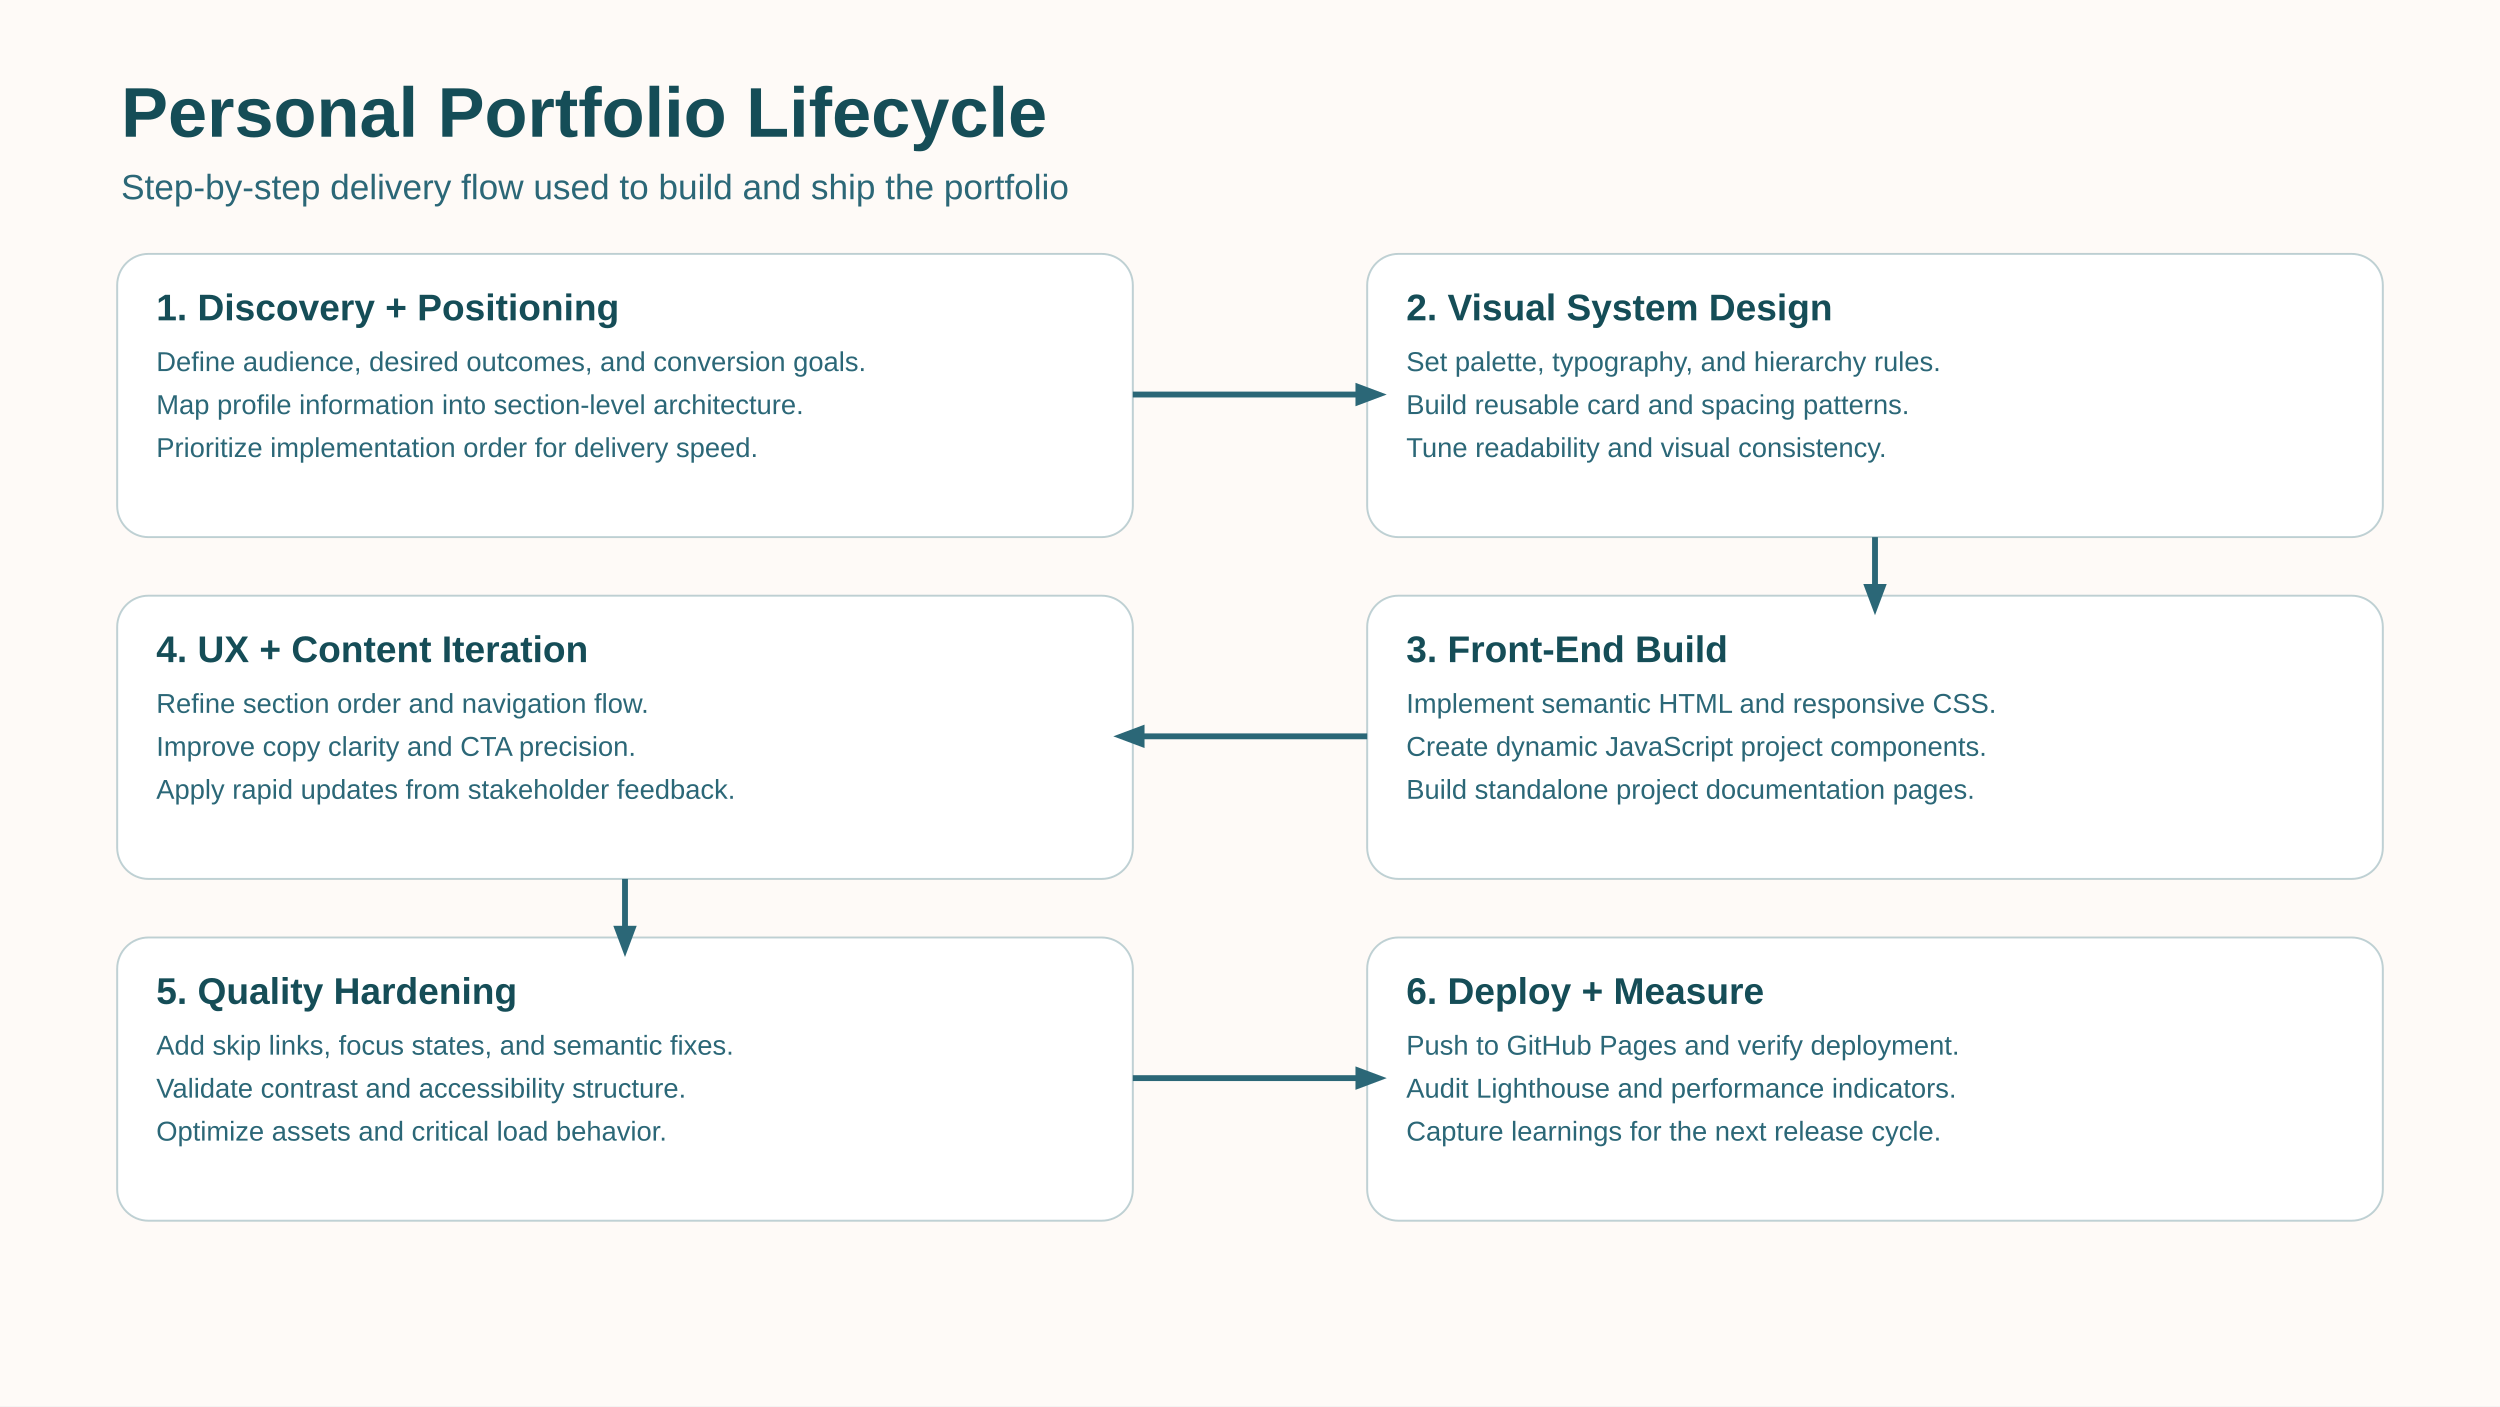
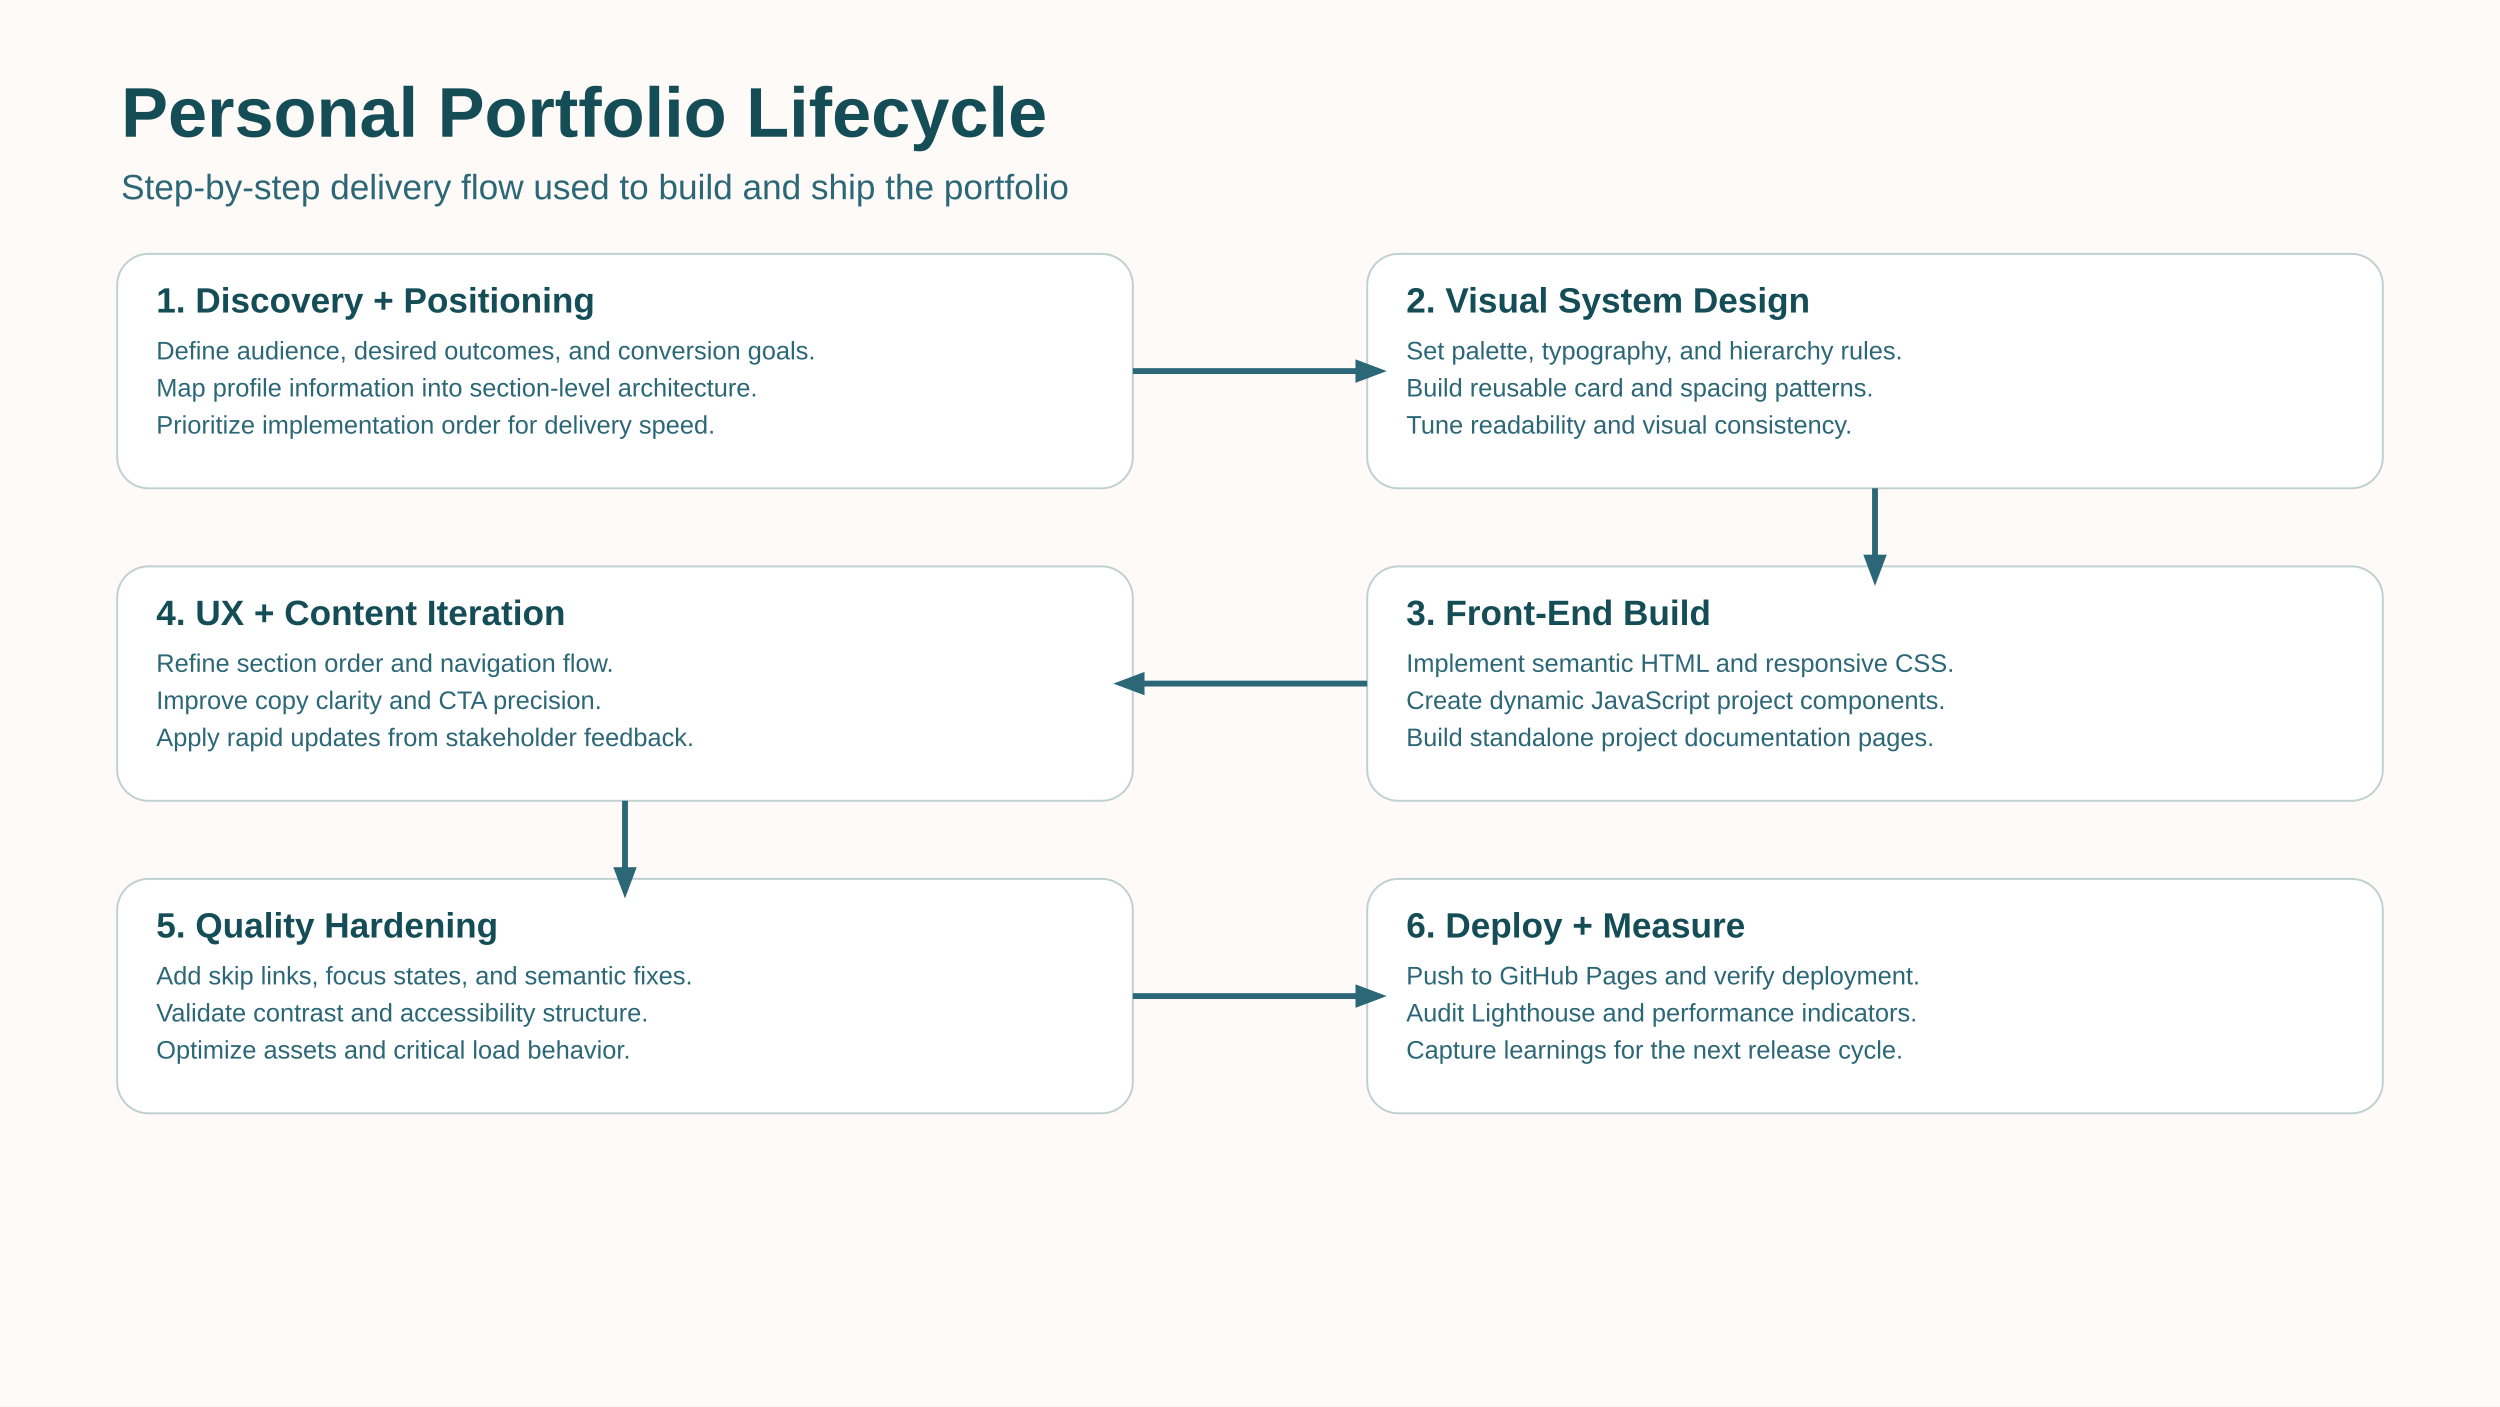
<svg xmlns="http://www.w3.org/2000/svg" width="1280" height="720" viewBox="0 0 1280 720" role="img" aria-labelledby="title desc">
  <rect width="1280" height="720" fill="#fefaf7" />
  <text x="62" y="70" fill="#154d57" font-family="Sora, Arial, sans-serif" font-size="36" font-weight="700">Personal Portfolio Lifecycle</text>
  <text x="62" y="102" fill="#2b6777" font-family="Plus Jakarta Sans, Arial, sans-serif" font-size="18">Step-by-step delivery flow used to build and ship the portfolio</text>
  <g font-family="Plus Jakarta Sans, Arial, sans-serif">
    <g transform="translate(60,130)">
-       <rect width="520" height="145" rx="16" fill="#ffffff" stroke="#2b6777" stroke-opacity="0.3" />
-       <text x="20" y="34" fill="#154d57" font-size="19" font-weight="700">1. Discovery + Positioning</text>
-       <text x="20" y="60" fill="#2b6777" font-size="14">
+       <rect width="520" height="120" rx="16" fill="#ffffff" stroke="#2b6777" stroke-opacity="0.3" />
+       <text x="20" y="30" fill="#154d57" font-size="18" font-weight="700">1. Discovery + Positioning</text>
+       <text x="20" y="54" fill="#2b6777" font-size="13">
        <tspan x="20" dy="0">Define audience, desired outcomes, and conversion goals.</tspan>
-         <tspan x="20" dy="22">Map profile information into section-level architecture.</tspan>
-         <tspan x="20" dy="22">Prioritize implementation order for delivery speed.</tspan>
+         <tspan x="20" dy="19">Map profile information into section-level architecture.</tspan>
+         <tspan x="20" dy="19">Prioritize implementation order for delivery speed.</tspan>
      </text>
    </g>
    <g transform="translate(700,130)">
-       <rect width="520" height="145" rx="16" fill="#ffffff" stroke="#2b6777" stroke-opacity="0.3" />
-       <text x="20" y="34" fill="#154d57" font-size="19" font-weight="700">2. Visual System Design</text>
-       <text x="20" y="60" fill="#2b6777" font-size="14">
+       <rect width="520" height="120" rx="16" fill="#ffffff" stroke="#2b6777" stroke-opacity="0.3" />
+       <text x="20" y="30" fill="#154d57" font-size="18" font-weight="700">2. Visual System Design</text>
+       <text x="20" y="54" fill="#2b6777" font-size="13">
        <tspan x="20" dy="0">Set palette, typography, and hierarchy rules.</tspan>
-         <tspan x="20" dy="22">Build reusable card and spacing patterns.</tspan>
-         <tspan x="20" dy="22">Tune readability and visual consistency.</tspan>
+         <tspan x="20" dy="19">Build reusable card and spacing patterns.</tspan>
+         <tspan x="20" dy="19">Tune readability and visual consistency.</tspan>
      </text>
    </g>
-     <g transform="translate(60,305)">
-       <rect width="520" height="145" rx="16" fill="#ffffff" stroke="#2b6777" stroke-opacity="0.3" />
-       <text x="20" y="34" fill="#154d57" font-size="19" font-weight="700">4. UX + Content Iteration</text>
-       <text x="20" y="60" fill="#2b6777" font-size="14">
+     <g transform="translate(60,290)">
+       <rect width="520" height="120" rx="16" fill="#ffffff" stroke="#2b6777" stroke-opacity="0.3" />
+       <text x="20" y="30" fill="#154d57" font-size="18" font-weight="700">4. UX + Content Iteration</text>
+       <text x="20" y="54" fill="#2b6777" font-size="13">
        <tspan x="20" dy="0">Refine section order and navigation flow.</tspan>
-         <tspan x="20" dy="22">Improve copy clarity and CTA precision.</tspan>
-         <tspan x="20" dy="22">Apply rapid updates from stakeholder feedback.</tspan>
+         <tspan x="20" dy="19">Improve copy clarity and CTA precision.</tspan>
+         <tspan x="20" dy="19">Apply rapid updates from stakeholder feedback.</tspan>
      </text>
    </g>
-     <g transform="translate(700,305)">
-       <rect width="520" height="145" rx="16" fill="#ffffff" stroke="#2b6777" stroke-opacity="0.3" />
-       <text x="20" y="34" fill="#154d57" font-size="19" font-weight="700">3. Front-End Build</text>
-       <text x="20" y="60" fill="#2b6777" font-size="14">
+     <g transform="translate(700,290)">
+       <rect width="520" height="120" rx="16" fill="#ffffff" stroke="#2b6777" stroke-opacity="0.3" />
+       <text x="20" y="30" fill="#154d57" font-size="18" font-weight="700">3. Front-End Build</text>
+       <text x="20" y="54" fill="#2b6777" font-size="13">
        <tspan x="20" dy="0">Implement semantic HTML and responsive CSS.</tspan>
-         <tspan x="20" dy="22">Create dynamic JavaScript project components.</tspan>
-         <tspan x="20" dy="22">Build standalone project documentation pages.</tspan>
+         <tspan x="20" dy="19">Create dynamic JavaScript project components.</tspan>
+         <tspan x="20" dy="19">Build standalone project documentation pages.</tspan>
      </text>
    </g>
-     <g transform="translate(60,480)">
-       <rect width="520" height="145" rx="16" fill="#ffffff" stroke="#2b6777" stroke-opacity="0.3" />
-       <text x="20" y="34" fill="#154d57" font-size="19" font-weight="700">5. Quality Hardening</text>
-       <text x="20" y="60" fill="#2b6777" font-size="14">
+     <g transform="translate(60,450)">
+       <rect width="520" height="120" rx="16" fill="#ffffff" stroke="#2b6777" stroke-opacity="0.3" />
+       <text x="20" y="30" fill="#154d57" font-size="18" font-weight="700">5. Quality Hardening</text>
+       <text x="20" y="54" fill="#2b6777" font-size="13">
        <tspan x="20" dy="0">Add skip links, focus states, and semantic fixes.</tspan>
-         <tspan x="20" dy="22">Validate contrast and accessibility structure.</tspan>
-         <tspan x="20" dy="22">Optimize assets and critical load behavior.</tspan>
+         <tspan x="20" dy="19">Validate contrast and accessibility structure.</tspan>
+         <tspan x="20" dy="19">Optimize assets and critical load behavior.</tspan>
      </text>
    </g>
-     <g transform="translate(700,480)">
-       <rect width="520" height="145" rx="16" fill="#ffffff" stroke="#2b6777" stroke-opacity="0.3" />
-       <text x="20" y="34" fill="#154d57" font-size="19" font-weight="700">6. Deploy + Measure</text>
-       <text x="20" y="60" fill="#2b6777" font-size="14">
+     <g transform="translate(700,450)">
+       <rect width="520" height="120" rx="16" fill="#ffffff" stroke="#2b6777" stroke-opacity="0.3" />
+       <text x="20" y="30" fill="#154d57" font-size="18" font-weight="700">6. Deploy + Measure</text>
+       <text x="20" y="54" fill="#2b6777" font-size="13">
        <tspan x="20" dy="0">Push to GitHub Pages and verify deployment.</tspan>
-         <tspan x="20" dy="22">Audit Lighthouse and performance indicators.</tspan>
-         <tspan x="20" dy="22">Capture learnings for the next release cycle.</tspan>
+         <tspan x="20" dy="19">Audit Lighthouse and performance indicators.</tspan>
+         <tspan x="20" dy="19">Capture learnings for the next release cycle.</tspan>
      </text>
    </g>
  </g>
  <g stroke="#2b6777" stroke-width="3" fill="none">
-     <line x1="580" y1="202" x2="700" y2="202" />
-     <line x1="960" y1="275" x2="960" y2="305" />
-     <line x1="700" y1="377" x2="580" y2="377" />
-     <line x1="320" y1="450" x2="320" y2="480" />
-     <line x1="580" y1="552" x2="700" y2="552" />
+     <line x1="580" y1="190" x2="700" y2="190" />
+     <line x1="960" y1="250" x2="960" y2="290" />
+     <line x1="700" y1="350" x2="580" y2="350" />
+     <line x1="320" y1="410" x2="320" y2="450" />
+     <line x1="580" y1="510" x2="700" y2="510" />
  </g>
  <g fill="#2b6777">
-     <polygon points="694,196 710,202 694,208" />
-     <polygon points="954,299 960,315 966,299" />
-     <polygon points="586,371 570,377 586,383" />
-     <polygon points="314,474 320,490 326,474" />
-     <polygon points="694,546 710,552 694,558" />
+     <polygon points="694,184 710,190 694,196" />
+     <polygon points="954,284 960,300 966,284" />
+     <polygon points="586,344 570,350 586,356" />
+     <polygon points="314,444 320,460 326,444" />
+     <polygon points="694,504 710,510 694,516" />
  </g>
</svg>
